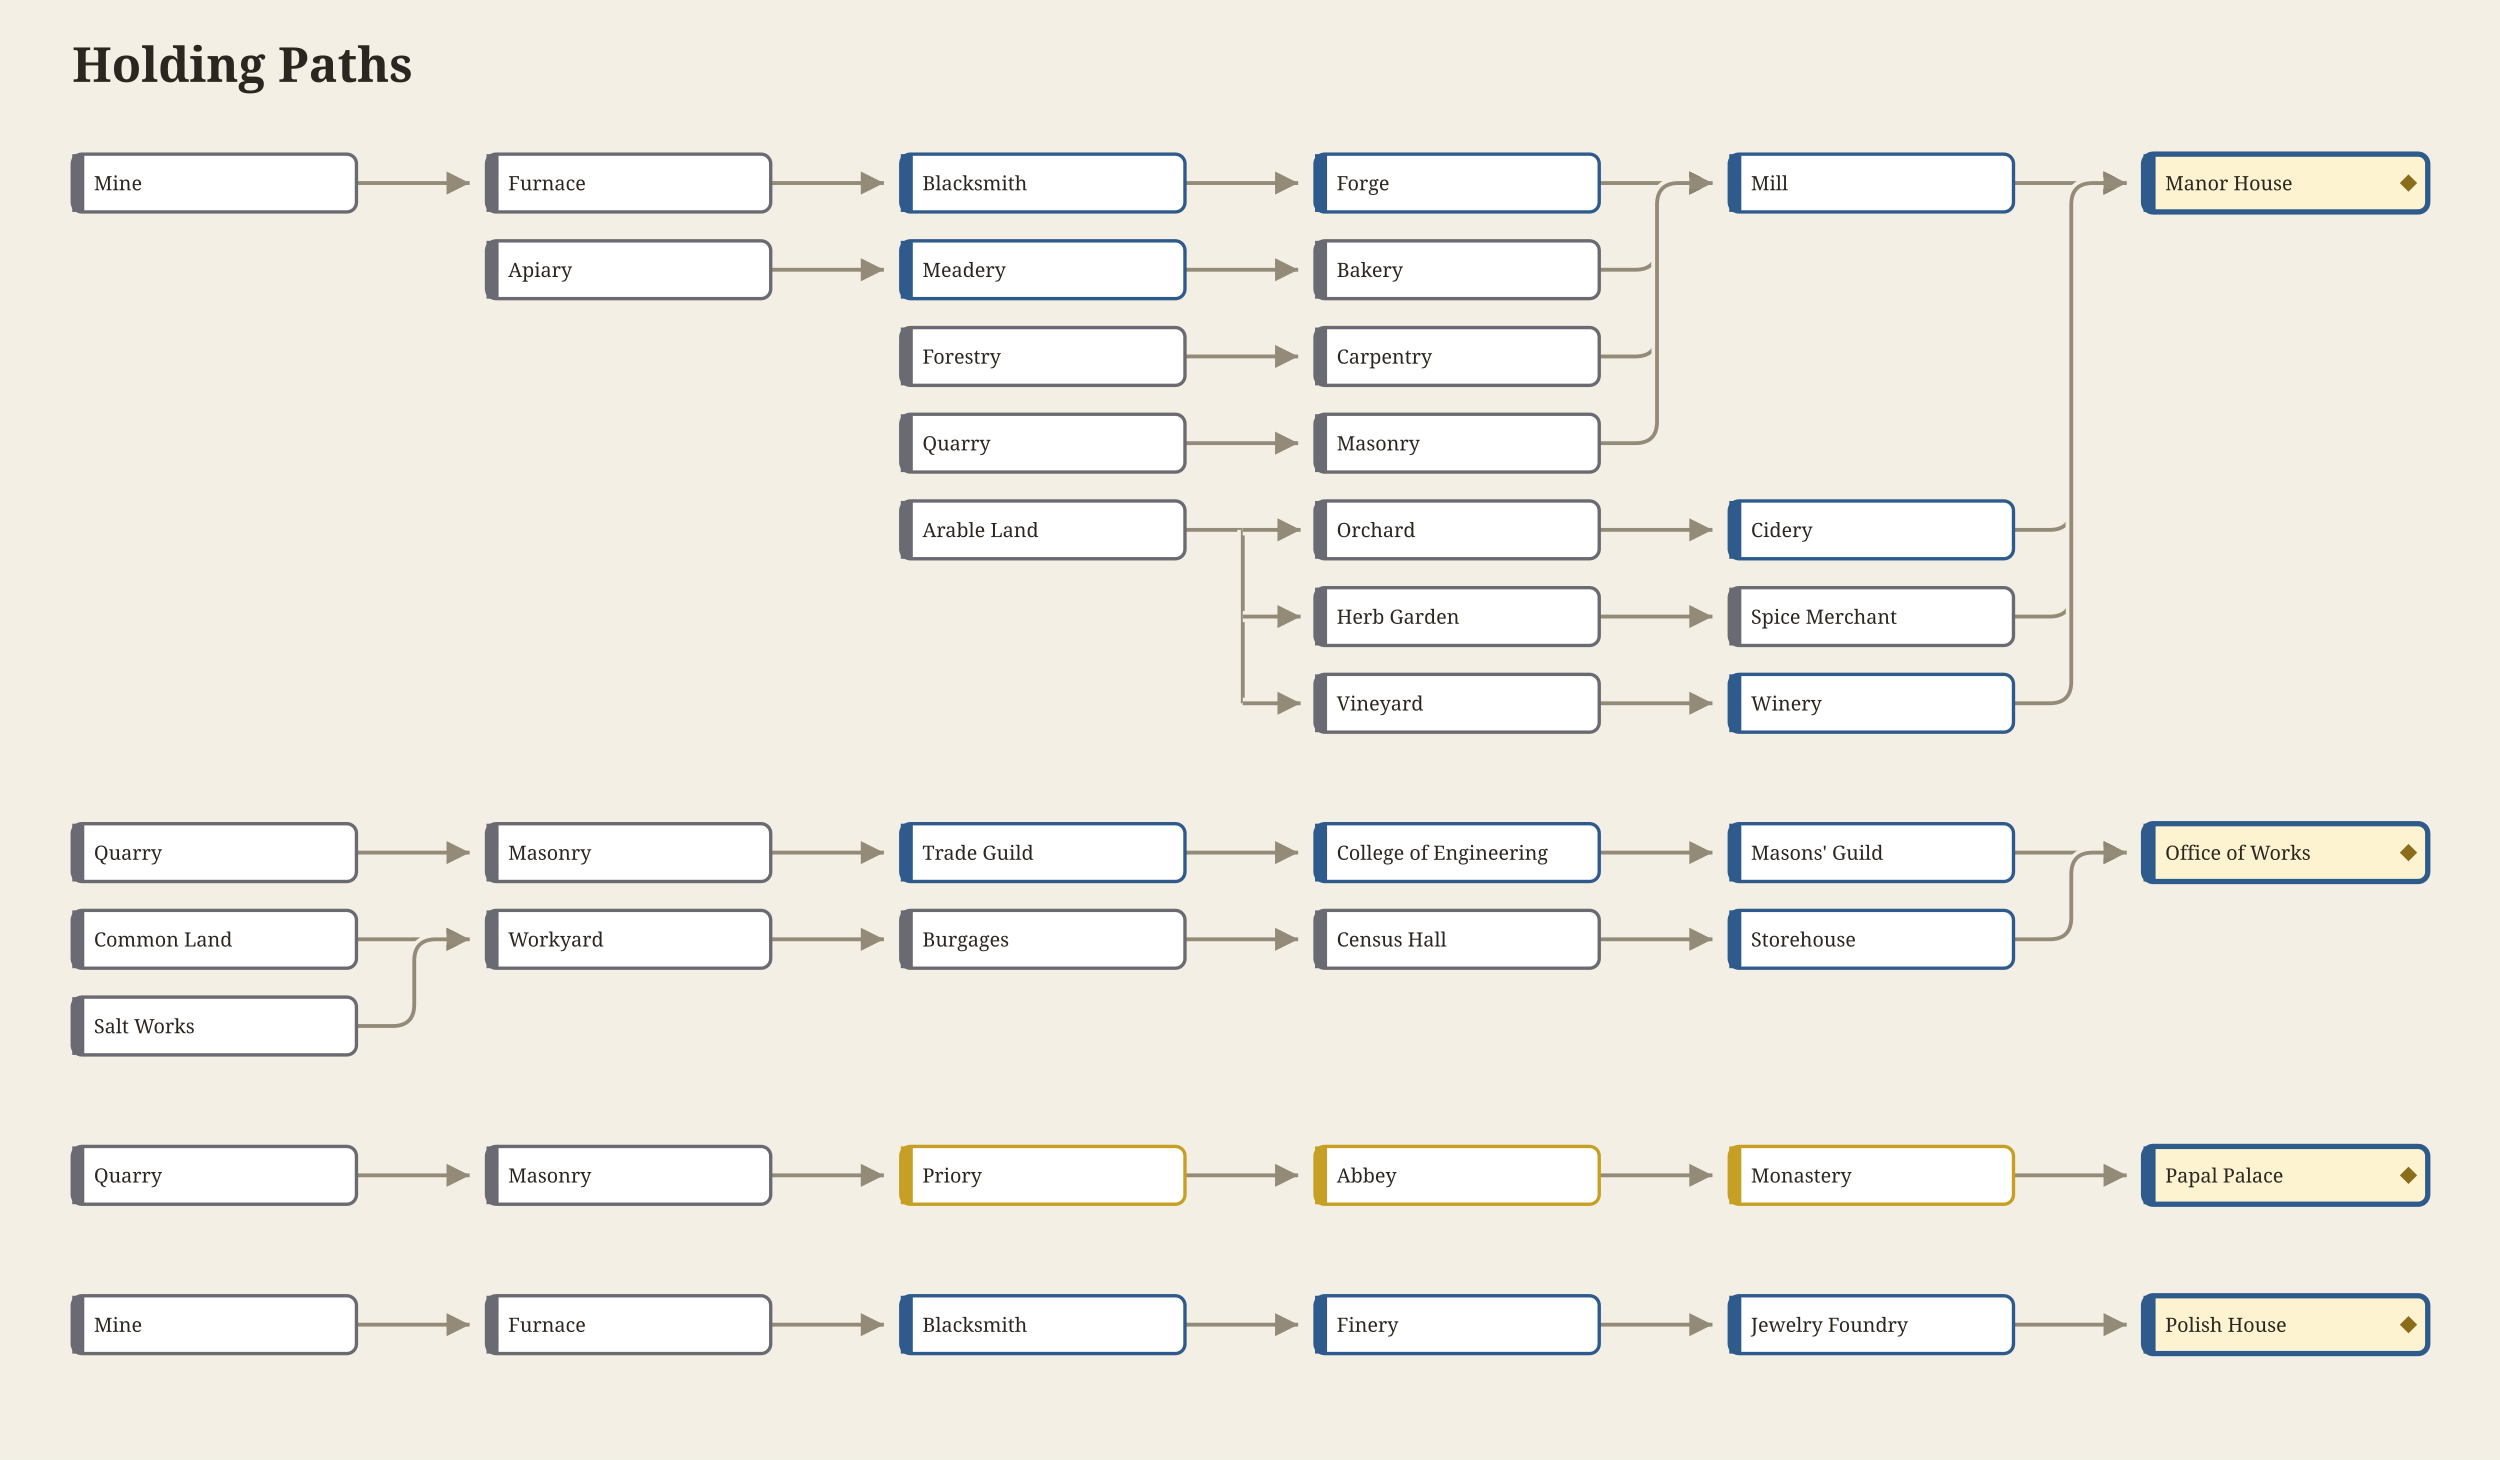
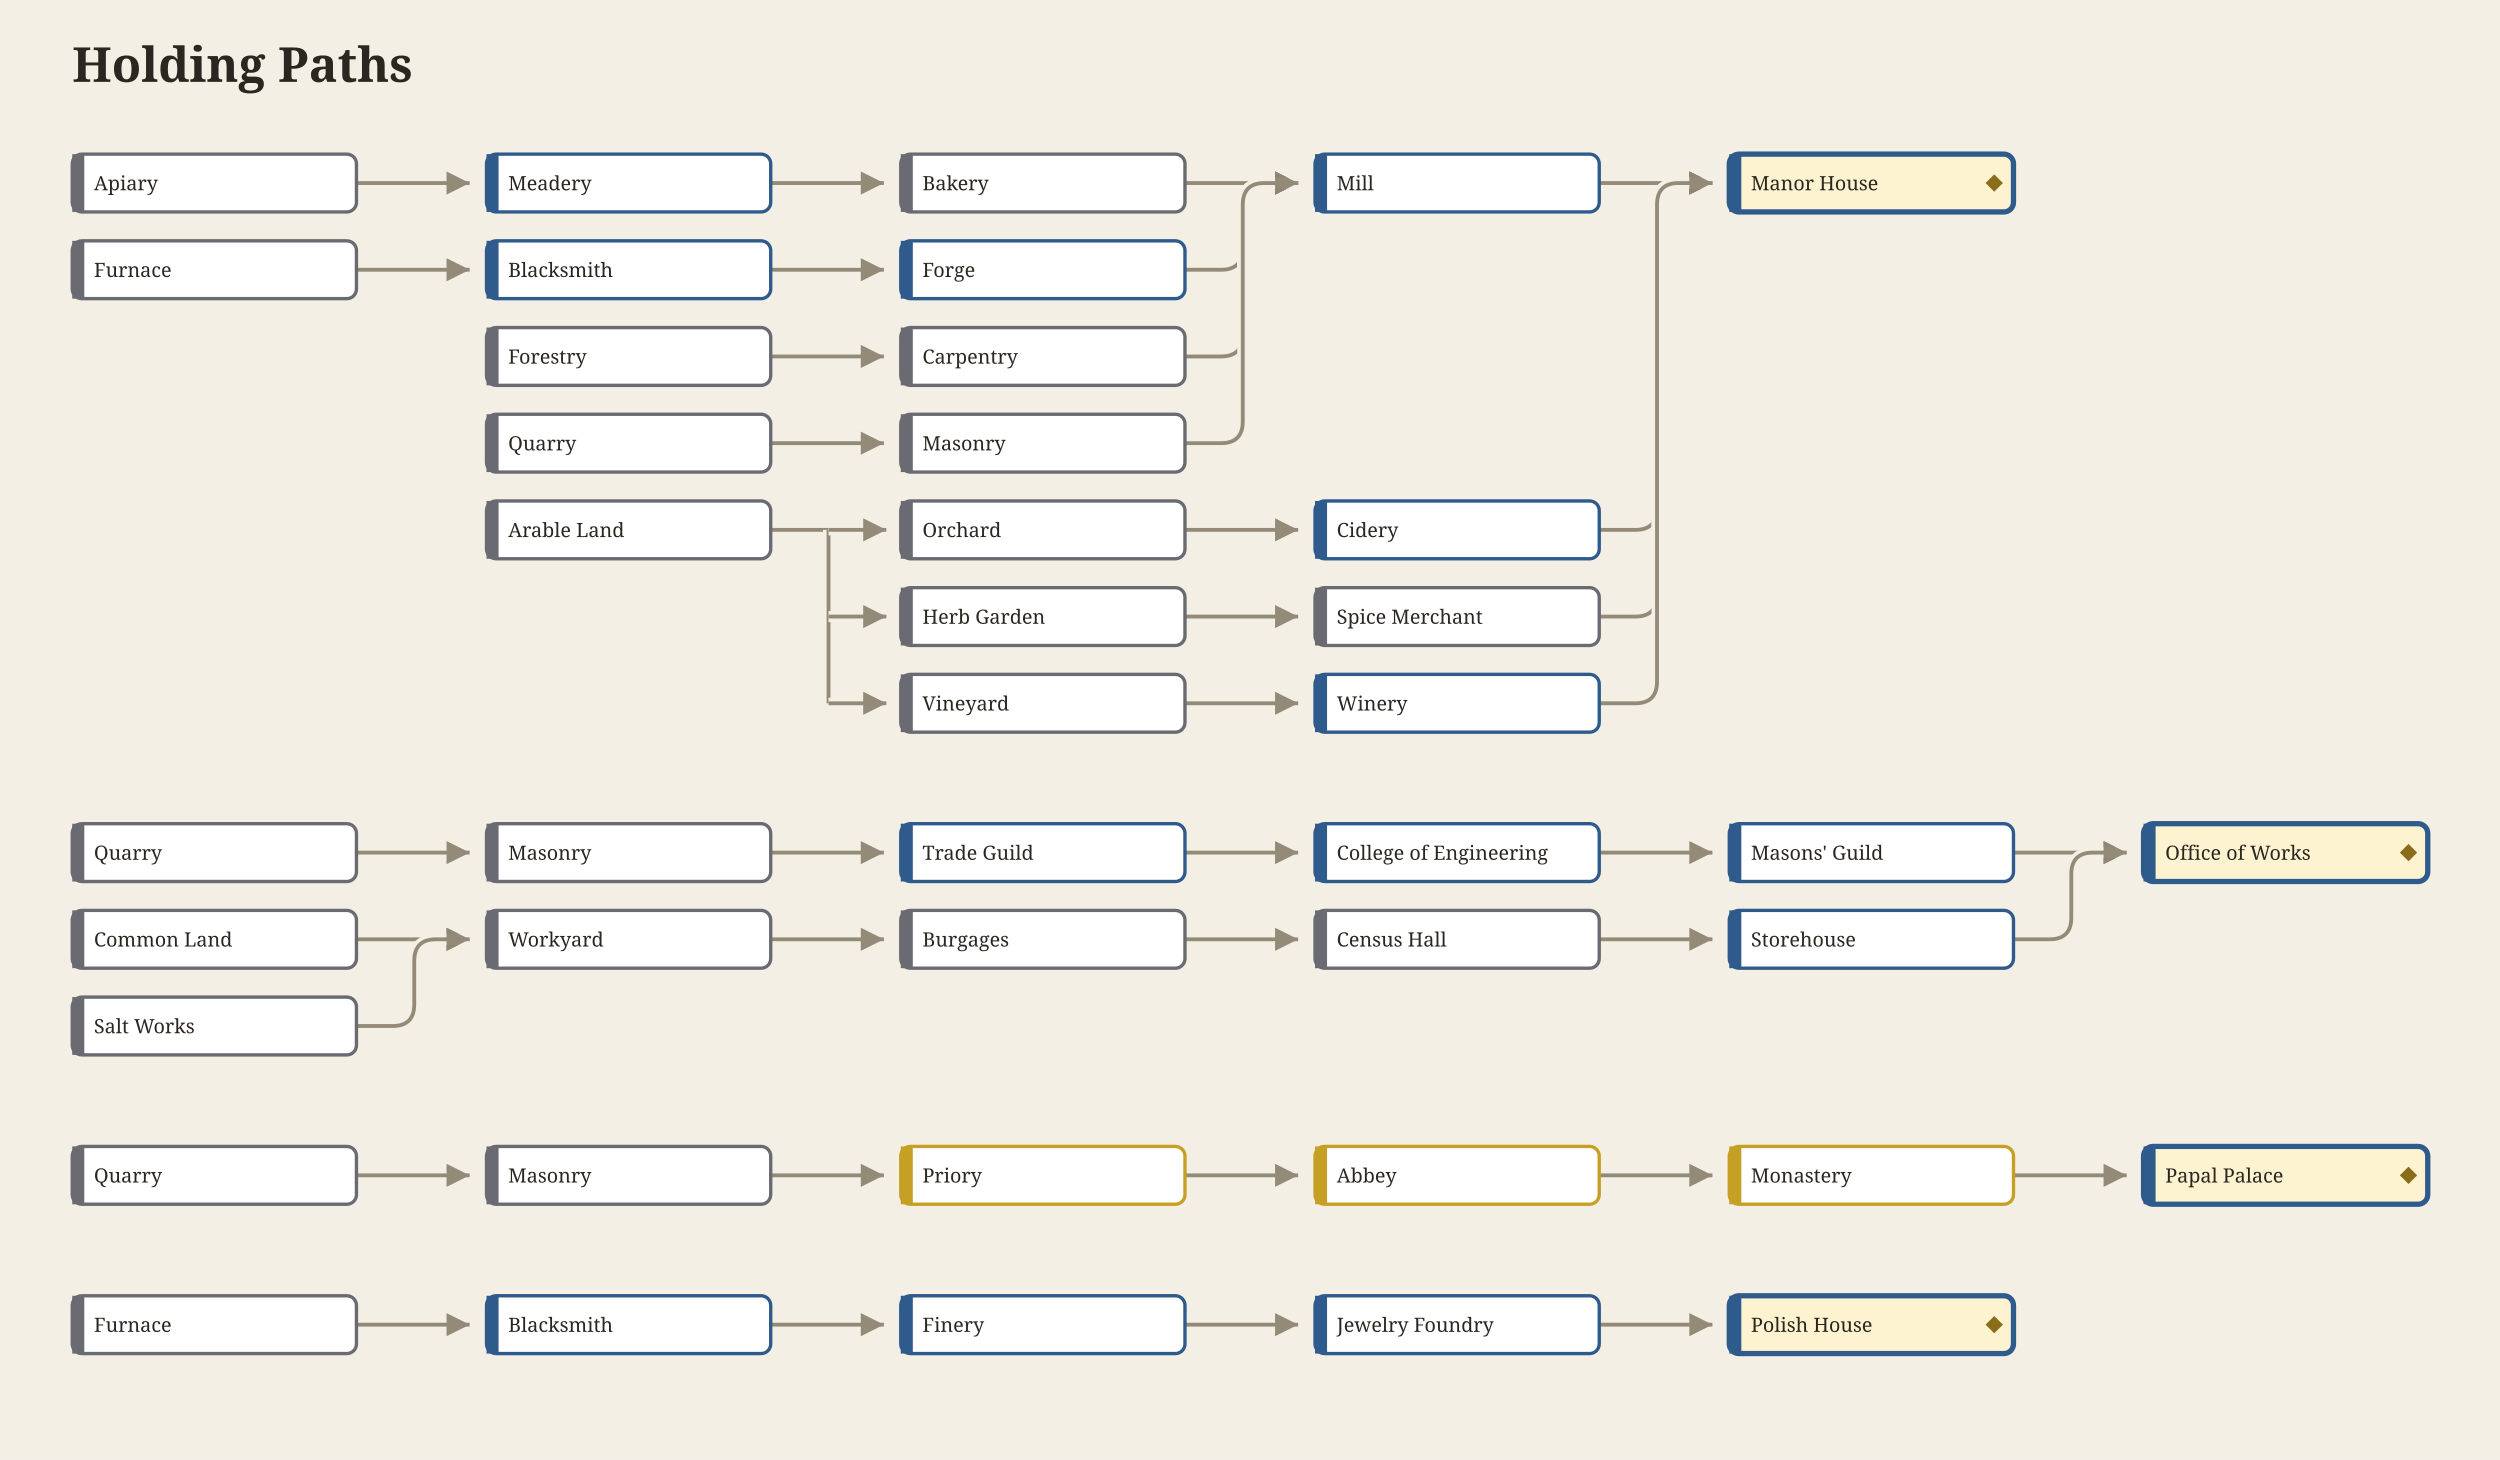
<svg xmlns="http://www.w3.org/2000/svg" width="1038" height="606" viewBox="0 0 1038 606" font-family="Georgia, serif">
  <rect width="1038" height="606" fill="#f4efe4" />
  <defs>
    <marker id="arw-2E5A8C" markerWidth="7" markerHeight="7" refX="6" refY="3" orient="auto">
      <path d="M0,0 L6,3 L0,6 Z" fill="#2E5A8C" />
    </marker>
    <marker id="arw-9E2B25" markerWidth="7" markerHeight="7" refX="6" refY="3" orient="auto">
      <path d="M0,0 L6,3 L0,6 Z" fill="#9E2B25" />
    </marker>
    <marker id="arw-1c9c8c" markerWidth="7" markerHeight="7" refX="6" refY="3" orient="auto">
      <path d="M0,0 L6,3 L0,6 Z" fill="#1c9c8c" />
    </marker>
    <marker id="arw-C6A024" markerWidth="7" markerHeight="7" refX="6" refY="3" orient="auto">
      <path d="M0,0 L6,3 L0,6 Z" fill="#C6A024" />
    </marker>
    <marker id="arw-6A3D8F" markerWidth="7" markerHeight="7" refX="6" refY="3" orient="auto">
      <path d="M0,0 L6,3 L0,6 Z" fill="#6A3D8F" />
    </marker>
    <marker id="arw-CC6A1A" markerWidth="7" markerHeight="7" refX="6" refY="3" orient="auto">
      <path d="M0,0 L6,3 L0,6 Z" fill="#CC6A1A" />
    </marker>
    <marker id="arw-3a7d3a" markerWidth="7" markerHeight="7" refX="6" refY="3" orient="auto">
      <path d="M0,0 L6,3 L0,6 Z" fill="#3a7d3a" />
    </marker>
    <marker id="arw-b5347a" markerWidth="7" markerHeight="7" refX="6" refY="3" orient="auto">
      <path d="M0,0 L6,3 L0,6 Z" fill="#b5347a" />
    </marker>
    <marker id="arw-2b6f9e" markerWidth="7" markerHeight="7" refX="6" refY="3" orient="auto">
      <path d="M0,0 L6,3 L0,6 Z" fill="#2b6f9e" />
    </marker>
    <marker id="arw-8a6d1a" markerWidth="7" markerHeight="7" refX="6" refY="3" orient="auto">
      <path d="M0,0 L6,3 L0,6 Z" fill="#8a6d1a" />
    </marker>
    <marker id="arw-5f5647" markerWidth="7" markerHeight="7" refX="6" refY="3" orient="auto">
      <path d="M0,0 L6,3 L0,6 Z" fill="#5f5647" />
    </marker>
    <marker id="arw-7a2ea0" markerWidth="7" markerHeight="7" refX="6" refY="3" orient="auto">
      <path d="M0,0 L6,3 L0,6 Z" fill="#7a2ea0" />
    </marker>
    <marker id="arw-0f8a7e" markerWidth="7" markerHeight="7" refX="6" refY="3" orient="auto">
      <path d="M0,0 L6,3 L0,6 Z" fill="#0f8a7e" />
    </marker>
    <marker id="arw-a83232" markerWidth="7" markerHeight="7" refX="6" refY="3" orient="auto">
      <path d="M0,0 L6,3 L0,6 Z" fill="#a83232" />
    </marker>
    <marker id="arw-8f8672" markerWidth="7" markerHeight="7" refX="6" refY="3" orient="auto">
      <path d="M0,0 L6,3 L0,6 Z" fill="#8f8672" />
    </marker>
  </defs>
  <text x="30" y="34" font-size="20" font-weight="bold" fill="#2b2620">Holding Paths</text>
  <path d="M148,76 L195,76" fill="none" stroke="#f4efe4" stroke-width="4.6" opacity="1" />
  <path d="M148,76 L195,76" fill="none" stroke="#8f8672" stroke-width="1.6" opacity="0.95" marker-end="url(#arw-8f8672)" />
+   <path d="M148,112 L195,112" fill="none" stroke="#f4efe4" stroke-width="4.6" opacity="1" />
+   <path d="M148,112 L195,112" fill="none" stroke="#8f8672" stroke-width="1.6" opacity="0.95" marker-end="url(#arw-8f8672)" />
  <path d="M320,76 L367,76" fill="none" stroke="#f4efe4" stroke-width="4.6" opacity="1" />
  <path d="M320,76 L367,76" fill="none" stroke="#8f8672" stroke-width="1.6" opacity="0.95" marker-end="url(#arw-8f8672)" />
  <path d="M320,112 L367,112" fill="none" stroke="#f4efe4" stroke-width="4.6" opacity="1" />
  <path d="M320,112 L367,112" fill="none" stroke="#8f8672" stroke-width="1.6" opacity="0.95" marker-end="url(#arw-8f8672)" />
+   <path d="M320,148 L367,148" fill="none" stroke="#f4efe4" stroke-width="4.6" opacity="1" />
+   <path d="M320,148 L367,148" fill="none" stroke="#8f8672" stroke-width="1.6" opacity="0.95" marker-end="url(#arw-8f8672)" />
+   <path d="M320,184 L367,184" fill="none" stroke="#f4efe4" stroke-width="4.6" opacity="1" />
+   <path d="M320,184 L367,184" fill="none" stroke="#8f8672" stroke-width="1.6" opacity="0.95" marker-end="url(#arw-8f8672)" />
+   <path d="M320,220 L344,220" fill="none" stroke="#f4efe4" stroke-width="4.6" opacity="1" />
+   <path d="M320,220 L344,220" fill="none" stroke="#8f8672" stroke-width="1.6" opacity="0.95" />
+   <path d="M344,220 L344,292" fill="none" stroke="#f4efe4" stroke-width="4.6" opacity="1" />
+   <path d="M344,220 L344,292" fill="none" stroke="#8f8672" stroke-width="1.6" opacity="0.95" />
+   <path d="M344,256 L368,256" fill="none" stroke="#f4efe4" stroke-width="4.6" opacity="1" />
+   <path d="M344,256 L368,256" fill="none" stroke="#8f8672" stroke-width="1.6" opacity="0.95" marker-end="url(#arw-8f8672)" />
+   <path d="M344,292 L368,292" fill="none" stroke="#f4efe4" stroke-width="4.6" opacity="1" />
+   <path d="M344,292 L368,292" fill="none" stroke="#8f8672" stroke-width="1.6" opacity="0.95" marker-end="url(#arw-8f8672)" />
+   <path d="M344,220 L368,220" fill="none" stroke="#f4efe4" stroke-width="4.6" opacity="1" />
+   <path d="M344,220 L368,220" fill="none" stroke="#8f8672" stroke-width="1.6" opacity="0.95" marker-end="url(#arw-8f8672)" />
  <path d="M492,76 L539,76" fill="none" stroke="#f4efe4" stroke-width="4.6" opacity="1" />
  <path d="M492,76 L539,76" fill="none" stroke="#8f8672" stroke-width="1.6" opacity="0.95" marker-end="url(#arw-8f8672)" />
-   <path d="M492,112 L539,112" fill="none" stroke="#f4efe4" stroke-width="4.6" opacity="1" />
-   <path d="M492,112 L539,112" fill="none" stroke="#8f8672" stroke-width="1.6" opacity="0.95" marker-end="url(#arw-8f8672)" />
-   <path d="M492,148 L539,148" fill="none" stroke="#f4efe4" stroke-width="4.6" opacity="1" />
-   <path d="M492,148 L539,148" fill="none" stroke="#8f8672" stroke-width="1.6" opacity="0.95" marker-end="url(#arw-8f8672)" />
-   <path d="M492,184 L539,184" fill="none" stroke="#f4efe4" stroke-width="4.6" opacity="1" />
-   <path d="M492,184 L539,184" fill="none" stroke="#8f8672" stroke-width="1.6" opacity="0.95" marker-end="url(#arw-8f8672)" />
-   <path d="M492,220 L516,220" fill="none" stroke="#f4efe4" stroke-width="4.6" opacity="1" />
-   <path d="M492,220 L516,220" fill="none" stroke="#8f8672" stroke-width="1.6" opacity="0.95" />
-   <path d="M516,220 L516,292" fill="none" stroke="#f4efe4" stroke-width="4.6" opacity="1" />
-   <path d="M516,220 L516,292" fill="none" stroke="#8f8672" stroke-width="1.6" opacity="0.95" />
-   <path d="M516,256 L540,256" fill="none" stroke="#f4efe4" stroke-width="4.6" opacity="1" />
-   <path d="M516,256 L540,256" fill="none" stroke="#8f8672" stroke-width="1.6" opacity="0.95" marker-end="url(#arw-8f8672)" />
-   <path d="M516,292 L540,292" fill="none" stroke="#f4efe4" stroke-width="4.6" opacity="1" />
-   <path d="M516,292 L540,292" fill="none" stroke="#8f8672" stroke-width="1.6" opacity="0.95" marker-end="url(#arw-8f8672)" />
-   <path d="M516,220 L540,220" fill="none" stroke="#f4efe4" stroke-width="4.6" opacity="1" />
-   <path d="M516,220 L540,220" fill="none" stroke="#8f8672" stroke-width="1.6" opacity="0.95" marker-end="url(#arw-8f8672)" />
+   <path d="M492,112 L507,112 Q516,112 516,103 L516,85 Q516,76 525,76 L539,76" fill="none" stroke="#f4efe4" stroke-width="4.6" opacity="1" />
+   <path d="M492,112 L507,112 Q516,112 516,103 L516,85 Q516,76 525,76 L539,76" fill="none" stroke="#8f8672" stroke-width="1.6" opacity="0.95" marker-end="url(#arw-8f8672)" />
+   <path d="M492,148 L507,148 Q516,148 516,139 L516,85 Q516,76 525,76 L539,76" fill="none" stroke="#f4efe4" stroke-width="4.6" opacity="1" />
+   <path d="M492,148 L507,148 Q516,148 516,139 L516,85 Q516,76 525,76 L539,76" fill="none" stroke="#8f8672" stroke-width="1.6" opacity="0.95" marker-end="url(#arw-8f8672)" />
+   <path d="M492,184 L507,184 Q516,184 516,175 L516,85 Q516,76 525,76 L539,76" fill="none" stroke="#f4efe4" stroke-width="4.6" opacity="1" />
+   <path d="M492,184 L507,184 Q516,184 516,175 L516,85 Q516,76 525,76 L539,76" fill="none" stroke="#8f8672" stroke-width="1.6" opacity="0.95" marker-end="url(#arw-8f8672)" />
+   <path d="M492,220 L539,220" fill="none" stroke="#f4efe4" stroke-width="4.6" opacity="1" />
+   <path d="M492,220 L539,220" fill="none" stroke="#8f8672" stroke-width="1.6" opacity="0.95" marker-end="url(#arw-8f8672)" />
+   <path d="M492,256 L539,256" fill="none" stroke="#f4efe4" stroke-width="4.6" opacity="1" />
+   <path d="M492,256 L539,256" fill="none" stroke="#8f8672" stroke-width="1.6" opacity="0.95" marker-end="url(#arw-8f8672)" />
+   <path d="M492,292 L539,292" fill="none" stroke="#f4efe4" stroke-width="4.6" opacity="1" />
+   <path d="M492,292 L539,292" fill="none" stroke="#8f8672" stroke-width="1.6" opacity="0.95" marker-end="url(#arw-8f8672)" />
  <path d="M664,76 L711,76" fill="none" stroke="#f4efe4" stroke-width="4.6" opacity="1" />
  <path d="M664,76 L711,76" fill="none" stroke="#8f8672" stroke-width="1.6" opacity="0.95" marker-end="url(#arw-8f8672)" />
-   <path d="M664,112 L679,112 Q688,112 688,103 L688,85 Q688,76 697,76 L711,76" fill="none" stroke="#f4efe4" stroke-width="4.6" opacity="1" />
-   <path d="M664,112 L679,112 Q688,112 688,103 L688,85 Q688,76 697,76 L711,76" fill="none" stroke="#8f8672" stroke-width="1.6" opacity="0.95" marker-end="url(#arw-8f8672)" />
-   <path d="M664,148 L679,148 Q688,148 688,139 L688,85 Q688,76 697,76 L711,76" fill="none" stroke="#f4efe4" stroke-width="4.6" opacity="1" />
-   <path d="M664,148 L679,148 Q688,148 688,139 L688,85 Q688,76 697,76 L711,76" fill="none" stroke="#8f8672" stroke-width="1.6" opacity="0.95" marker-end="url(#arw-8f8672)" />
-   <path d="M664,184 L679,184 Q688,184 688,175 L688,85 Q688,76 697,76 L711,76" fill="none" stroke="#f4efe4" stroke-width="4.6" opacity="1" />
-   <path d="M664,184 L679,184 Q688,184 688,175 L688,85 Q688,76 697,76 L711,76" fill="none" stroke="#8f8672" stroke-width="1.6" opacity="0.95" marker-end="url(#arw-8f8672)" />
-   <path d="M664,220 L711,220" fill="none" stroke="#f4efe4" stroke-width="4.6" opacity="1" />
-   <path d="M664,220 L711,220" fill="none" stroke="#8f8672" stroke-width="1.6" opacity="0.95" marker-end="url(#arw-8f8672)" />
-   <path d="M664,256 L711,256" fill="none" stroke="#f4efe4" stroke-width="4.6" opacity="1" />
-   <path d="M664,256 L711,256" fill="none" stroke="#8f8672" stroke-width="1.6" opacity="0.95" marker-end="url(#arw-8f8672)" />
-   <path d="M664,292 L711,292" fill="none" stroke="#f4efe4" stroke-width="4.6" opacity="1" />
-   <path d="M664,292 L711,292" fill="none" stroke="#8f8672" stroke-width="1.6" opacity="0.95" marker-end="url(#arw-8f8672)" />
-   <path d="M836,76 L883,76" fill="none" stroke="#f4efe4" stroke-width="4.6" opacity="1" />
-   <path d="M836,76 L883,76" fill="none" stroke="#8f8672" stroke-width="1.6" opacity="0.95" marker-end="url(#arw-8f8672)" />
-   <path d="M836,220 L851,220 Q860,220 860,211 L860,85 Q860,76 869,76 L883,76" fill="none" stroke="#f4efe4" stroke-width="4.6" opacity="1" />
-   <path d="M836,220 L851,220 Q860,220 860,211 L860,85 Q860,76 869,76 L883,76" fill="none" stroke="#8f8672" stroke-width="1.6" opacity="0.95" marker-end="url(#arw-8f8672)" />
-   <path d="M836,256 L851,256 Q860,256 860,247 L860,85 Q860,76 869,76 L883,76" fill="none" stroke="#f4efe4" stroke-width="4.6" opacity="1" />
-   <path d="M836,256 L851,256 Q860,256 860,247 L860,85 Q860,76 869,76 L883,76" fill="none" stroke="#8f8672" stroke-width="1.6" opacity="0.95" marker-end="url(#arw-8f8672)" />
-   <path d="M836,292 L851,292 Q860,292 860,283 L860,85 Q860,76 869,76 L883,76" fill="none" stroke="#f4efe4" stroke-width="4.6" opacity="1" />
-   <path d="M836,292 L851,292 Q860,292 860,283 L860,85 Q860,76 869,76 L883,76" fill="none" stroke="#8f8672" stroke-width="1.6" opacity="0.95" marker-end="url(#arw-8f8672)" />
+   <path d="M664,220 L679,220 Q688,220 688,211 L688,85 Q688,76 697,76 L711,76" fill="none" stroke="#f4efe4" stroke-width="4.6" opacity="1" />
+   <path d="M664,220 L679,220 Q688,220 688,211 L688,85 Q688,76 697,76 L711,76" fill="none" stroke="#8f8672" stroke-width="1.6" opacity="0.95" marker-end="url(#arw-8f8672)" />
+   <path d="M664,256 L679,256 Q688,256 688,247 L688,85 Q688,76 697,76 L711,76" fill="none" stroke="#f4efe4" stroke-width="4.6" opacity="1" />
+   <path d="M664,256 L679,256 Q688,256 688,247 L688,85 Q688,76 697,76 L711,76" fill="none" stroke="#8f8672" stroke-width="1.6" opacity="0.95" marker-end="url(#arw-8f8672)" />
+   <path d="M664,292 L679,292 Q688,292 688,283 L688,85 Q688,76 697,76 L711,76" fill="none" stroke="#f4efe4" stroke-width="4.6" opacity="1" />
+   <path d="M664,292 L679,292 Q688,292 688,283 L688,85 Q688,76 697,76 L711,76" fill="none" stroke="#8f8672" stroke-width="1.6" opacity="0.95" marker-end="url(#arw-8f8672)" />
  <rect x="30" y="64" width="118" height="24" rx="4" fill="#ffffff" stroke="#6a6a72" stroke-width="1.4" />
  <rect x="30" y="64" width="5" height="24" fill="#6a6a72" />
-   <text x="39" y="79" font-size="8.2" fill="#2b2620">Mine</text>
-   <rect x="202" y="64" width="118" height="24" rx="4" fill="#ffffff" stroke="#6a6a72" stroke-width="1.4" />
-   <rect x="202" y="64" width="5" height="24" fill="#6a6a72" />
-   <text x="211" y="79" font-size="8.2" fill="#2b2620">Furnace</text>
-   <rect x="202" y="100" width="118" height="24" rx="4" fill="#ffffff" stroke="#6a6a72" stroke-width="1.4" />
-   <rect x="202" y="100" width="5" height="24" fill="#6a6a72" />
-   <text x="211" y="115" font-size="8.2" fill="#2b2620">Apiary</text>
-   <rect x="374" y="64" width="118" height="24" rx="4" fill="#ffffff" stroke="#2E5A8C" stroke-width="1.4" />
-   <rect x="374" y="64" width="5" height="24" fill="#2E5A8C" />
-   <text x="383" y="79" font-size="8.2" fill="#2b2620">Blacksmith</text>
+   <text x="39" y="79" font-size="8.2" fill="#2b2620">Apiary</text>
+   <rect x="30" y="100" width="118" height="24" rx="4" fill="#ffffff" stroke="#6a6a72" stroke-width="1.4" />
+   <rect x="30" y="100" width="5" height="24" fill="#6a6a72" />
+   <text x="39" y="115" font-size="8.2" fill="#2b2620">Furnace</text>
+   <rect x="202" y="64" width="118" height="24" rx="4" fill="#ffffff" stroke="#2E5A8C" stroke-width="1.4" />
+   <rect x="202" y="64" width="5" height="24" fill="#2E5A8C" />
+   <text x="211" y="79" font-size="8.2" fill="#2b2620">Meadery</text>
+   <rect x="202" y="100" width="118" height="24" rx="4" fill="#ffffff" stroke="#2E5A8C" stroke-width="1.4" />
+   <rect x="202" y="100" width="5" height="24" fill="#2E5A8C" />
+   <text x="211" y="115" font-size="8.2" fill="#2b2620">Blacksmith</text>
+   <rect x="202" y="136" width="118" height="24" rx="4" fill="#ffffff" stroke="#6a6a72" stroke-width="1.4" />
+   <rect x="202" y="136" width="5" height="24" fill="#6a6a72" />
+   <text x="211" y="151" font-size="8.2" fill="#2b2620">Forestry</text>
+   <rect x="202" y="172" width="118" height="24" rx="4" fill="#ffffff" stroke="#6a6a72" stroke-width="1.4" />
+   <rect x="202" y="172" width="5" height="24" fill="#6a6a72" />
+   <text x="211" y="187" font-size="8.2" fill="#2b2620">Quarry</text>
+   <rect x="202" y="208" width="118" height="24" rx="4" fill="#ffffff" stroke="#6a6a72" stroke-width="1.4" />
+   <rect x="202" y="208" width="5" height="24" fill="#6a6a72" />
+   <text x="211" y="223" font-size="8.2" fill="#2b2620">Arable Land</text>
+   <rect x="374" y="64" width="118" height="24" rx="4" fill="#ffffff" stroke="#6a6a72" stroke-width="1.4" />
+   <rect x="374" y="64" width="5" height="24" fill="#6a6a72" />
+   <text x="383" y="79" font-size="8.2" fill="#2b2620">Bakery</text>
  <rect x="374" y="100" width="118" height="24" rx="4" fill="#ffffff" stroke="#2E5A8C" stroke-width="1.4" />
  <rect x="374" y="100" width="5" height="24" fill="#2E5A8C" />
-   <text x="383" y="115" font-size="8.2" fill="#2b2620">Meadery</text>
+   <text x="383" y="115" font-size="8.2" fill="#2b2620">Forge</text>
  <rect x="374" y="136" width="118" height="24" rx="4" fill="#ffffff" stroke="#6a6a72" stroke-width="1.4" />
  <rect x="374" y="136" width="5" height="24" fill="#6a6a72" />
-   <text x="383" y="151" font-size="8.2" fill="#2b2620">Forestry</text>
+   <text x="383" y="151" font-size="8.2" fill="#2b2620">Carpentry</text>
  <rect x="374" y="172" width="118" height="24" rx="4" fill="#ffffff" stroke="#6a6a72" stroke-width="1.4" />
  <rect x="374" y="172" width="5" height="24" fill="#6a6a72" />
-   <text x="383" y="187" font-size="8.2" fill="#2b2620">Quarry</text>
+   <text x="383" y="187" font-size="8.2" fill="#2b2620">Masonry</text>
  <rect x="374" y="208" width="118" height="24" rx="4" fill="#ffffff" stroke="#6a6a72" stroke-width="1.4" />
  <rect x="374" y="208" width="5" height="24" fill="#6a6a72" />
-   <text x="383" y="223" font-size="8.2" fill="#2b2620">Arable Land</text>
+   <text x="383" y="223" font-size="8.2" fill="#2b2620">Orchard</text>
+   <rect x="374" y="244" width="118" height="24" rx="4" fill="#ffffff" stroke="#6a6a72" stroke-width="1.4" />
+   <rect x="374" y="244" width="5" height="24" fill="#6a6a72" />
+   <text x="383" y="259" font-size="8.2" fill="#2b2620">Herb Garden</text>
+   <rect x="374" y="280" width="118" height="24" rx="4" fill="#ffffff" stroke="#6a6a72" stroke-width="1.4" />
+   <rect x="374" y="280" width="5" height="24" fill="#6a6a72" />
+   <text x="383" y="295" font-size="8.2" fill="#2b2620">Vineyard</text>
  <rect x="546" y="64" width="118" height="24" rx="4" fill="#ffffff" stroke="#2E5A8C" stroke-width="1.4" />
  <rect x="546" y="64" width="5" height="24" fill="#2E5A8C" />
-   <text x="555" y="79" font-size="8.2" fill="#2b2620">Forge</text>
-   <rect x="546" y="100" width="118" height="24" rx="4" fill="#ffffff" stroke="#6a6a72" stroke-width="1.4" />
-   <rect x="546" y="100" width="5" height="24" fill="#6a6a72" />
-   <text x="555" y="115" font-size="8.2" fill="#2b2620">Bakery</text>
-   <rect x="546" y="136" width="118" height="24" rx="4" fill="#ffffff" stroke="#6a6a72" stroke-width="1.4" />
-   <rect x="546" y="136" width="5" height="24" fill="#6a6a72" />
-   <text x="555" y="151" font-size="8.2" fill="#2b2620">Carpentry</text>
-   <rect x="546" y="172" width="118" height="24" rx="4" fill="#ffffff" stroke="#6a6a72" stroke-width="1.4" />
-   <rect x="546" y="172" width="5" height="24" fill="#6a6a72" />
-   <text x="555" y="187" font-size="8.2" fill="#2b2620">Masonry</text>
-   <rect x="546" y="208" width="118" height="24" rx="4" fill="#ffffff" stroke="#6a6a72" stroke-width="1.4" />
-   <rect x="546" y="208" width="5" height="24" fill="#6a6a72" />
-   <text x="555" y="223" font-size="8.2" fill="#2b2620">Orchard</text>
+   <text x="555" y="79" font-size="8.2" fill="#2b2620">Mill</text>
+   <rect x="546" y="208" width="118" height="24" rx="4" fill="#ffffff" stroke="#2E5A8C" stroke-width="1.4" />
+   <rect x="546" y="208" width="5" height="24" fill="#2E5A8C" />
+   <text x="555" y="223" font-size="8.2" fill="#2b2620">Cidery</text>
  <rect x="546" y="244" width="118" height="24" rx="4" fill="#ffffff" stroke="#6a6a72" stroke-width="1.4" />
  <rect x="546" y="244" width="5" height="24" fill="#6a6a72" />
-   <text x="555" y="259" font-size="8.2" fill="#2b2620">Herb Garden</text>
-   <rect x="546" y="280" width="118" height="24" rx="4" fill="#ffffff" stroke="#6a6a72" stroke-width="1.4" />
-   <rect x="546" y="280" width="5" height="24" fill="#6a6a72" />
-   <text x="555" y="295" font-size="8.2" fill="#2b2620">Vineyard</text>
-   <rect x="718" y="64" width="118" height="24" rx="4" fill="#ffffff" stroke="#2E5A8C" stroke-width="1.4" />
+   <text x="555" y="259" font-size="8.2" fill="#2b2620">Spice Merchant</text>
+   <rect x="546" y="280" width="118" height="24" rx="4" fill="#ffffff" stroke="#2E5A8C" stroke-width="1.4" />
+   <rect x="546" y="280" width="5" height="24" fill="#2E5A8C" />
+   <text x="555" y="295" font-size="8.2" fill="#2b2620">Winery</text>
+   <rect x="718" y="64" width="118" height="24" rx="4" fill="#fdf3d0" stroke="#2E5A8C" stroke-width="2.2" />
  <rect x="718" y="64" width="5" height="24" fill="#2E5A8C" />
-   <text x="727" y="79" font-size="8.2" fill="#2b2620">Mill</text>
-   <rect x="718" y="208" width="118" height="24" rx="4" fill="#ffffff" stroke="#2E5A8C" stroke-width="1.4" />
-   <rect x="718" y="208" width="5" height="24" fill="#2E5A8C" />
-   <text x="727" y="223" font-size="8.2" fill="#2b2620">Cidery</text>
-   <rect x="718" y="244" width="118" height="24" rx="4" fill="#ffffff" stroke="#6a6a72" stroke-width="1.4" />
-   <rect x="718" y="244" width="5" height="24" fill="#6a6a72" />
-   <text x="727" y="259" font-size="8.2" fill="#2b2620">Spice Merchant</text>
-   <rect x="718" y="280" width="118" height="24" rx="4" fill="#ffffff" stroke="#2E5A8C" stroke-width="1.4" />
-   <rect x="718" y="280" width="5" height="24" fill="#2E5A8C" />
-   <text x="727" y="295" font-size="8.2" fill="#2b2620">Winery</text>
-   <rect x="890" y="64" width="118" height="24" rx="4" fill="#fdf3d0" stroke="#2E5A8C" stroke-width="2.2" />
-   <rect x="890" y="64" width="5" height="24" fill="#2E5A8C" />
-   <text x="899" y="79" font-size="8.2" fill="#2b2620">Manor House</text>
-   <polygon points="1000.0,72.4 1003.6,76.0 1000.0,79.6 996.4,76.0" fill="#8a6d1a" />
+   <text x="727" y="79" font-size="8.2" fill="#2b2620">Manor House</text>
+   <polygon points="828.0,72.4 831.6,76.0 828.0,79.6 824.4,76.0" fill="#8a6d1a" />
  <path d="M148,354 L195,354" fill="none" stroke="#f4efe4" stroke-width="4.6" opacity="1" />
  <path d="M148,354 L195,354" fill="none" stroke="#8f8672" stroke-width="1.6" opacity="0.95" marker-end="url(#arw-8f8672)" />
  <path d="M148,390 L195,390" fill="none" stroke="#f4efe4" stroke-width="4.6" opacity="1" />
  <path d="M148,390 L195,390" fill="none" stroke="#8f8672" stroke-width="1.6" opacity="0.95" marker-end="url(#arw-8f8672)" />
  <path d="M148,426 L163,426 Q172,426 172,417 L172,399 Q172,390 181,390 L195,390" fill="none" stroke="#f4efe4" stroke-width="4.6" opacity="1" />
  <path d="M148,426 L163,426 Q172,426 172,417 L172,399 Q172,390 181,390 L195,390" fill="none" stroke="#8f8672" stroke-width="1.6" opacity="0.95" marker-end="url(#arw-8f8672)" />
  <path d="M320,354 L367,354" fill="none" stroke="#f4efe4" stroke-width="4.6" opacity="1" />
  <path d="M320,354 L367,354" fill="none" stroke="#8f8672" stroke-width="1.6" opacity="0.95" marker-end="url(#arw-8f8672)" />
  <path d="M320,390 L367,390" fill="none" stroke="#f4efe4" stroke-width="4.6" opacity="1" />
  <path d="M320,390 L367,390" fill="none" stroke="#8f8672" stroke-width="1.6" opacity="0.95" marker-end="url(#arw-8f8672)" />
  <path d="M492,354 L539,354" fill="none" stroke="#f4efe4" stroke-width="4.6" opacity="1" />
  <path d="M492,354 L539,354" fill="none" stroke="#8f8672" stroke-width="1.6" opacity="0.95" marker-end="url(#arw-8f8672)" />
  <path d="M492,390 L539,390" fill="none" stroke="#f4efe4" stroke-width="4.6" opacity="1" />
  <path d="M492,390 L539,390" fill="none" stroke="#8f8672" stroke-width="1.6" opacity="0.95" marker-end="url(#arw-8f8672)" />
  <path d="M664,354 L711,354" fill="none" stroke="#f4efe4" stroke-width="4.6" opacity="1" />
  <path d="M664,354 L711,354" fill="none" stroke="#8f8672" stroke-width="1.6" opacity="0.95" marker-end="url(#arw-8f8672)" />
  <path d="M664,390 L711,390" fill="none" stroke="#f4efe4" stroke-width="4.6" opacity="1" />
  <path d="M664,390 L711,390" fill="none" stroke="#8f8672" stroke-width="1.6" opacity="0.95" marker-end="url(#arw-8f8672)" />
  <path d="M836,354 L883,354" fill="none" stroke="#f4efe4" stroke-width="4.6" opacity="1" />
  <path d="M836,354 L883,354" fill="none" stroke="#8f8672" stroke-width="1.6" opacity="0.95" marker-end="url(#arw-8f8672)" />
  <path d="M836,390 L851,390 Q860,390 860,381 L860,363 Q860,354 869,354 L883,354" fill="none" stroke="#f4efe4" stroke-width="4.6" opacity="1" />
  <path d="M836,390 L851,390 Q860,390 860,381 L860,363 Q860,354 869,354 L883,354" fill="none" stroke="#8f8672" stroke-width="1.6" opacity="0.95" marker-end="url(#arw-8f8672)" />
  <rect x="30" y="342" width="118" height="24" rx="4" fill="#ffffff" stroke="#6a6a72" stroke-width="1.4" />
  <rect x="30" y="342" width="5" height="24" fill="#6a6a72" />
  <text x="39" y="357" font-size="8.2" fill="#2b2620">Quarry</text>
  <rect x="30" y="378" width="118" height="24" rx="4" fill="#ffffff" stroke="#6a6a72" stroke-width="1.4" />
  <rect x="30" y="378" width="5" height="24" fill="#6a6a72" />
  <text x="39" y="393" font-size="8.2" fill="#2b2620">Common Land</text>
  <rect x="30" y="414" width="118" height="24" rx="4" fill="#ffffff" stroke="#6a6a72" stroke-width="1.4" />
  <rect x="30" y="414" width="5" height="24" fill="#6a6a72" />
  <text x="39" y="429" font-size="8.2" fill="#2b2620">Salt Works</text>
  <rect x="202" y="342" width="118" height="24" rx="4" fill="#ffffff" stroke="#6a6a72" stroke-width="1.4" />
  <rect x="202" y="342" width="5" height="24" fill="#6a6a72" />
  <text x="211" y="357" font-size="8.2" fill="#2b2620">Masonry</text>
  <rect x="202" y="378" width="118" height="24" rx="4" fill="#ffffff" stroke="#6a6a72" stroke-width="1.4" />
  <rect x="202" y="378" width="5" height="24" fill="#6a6a72" />
  <text x="211" y="393" font-size="8.2" fill="#2b2620">Workyard</text>
  <rect x="374" y="342" width="118" height="24" rx="4" fill="#ffffff" stroke="#2E5A8C" stroke-width="1.4" />
  <rect x="374" y="342" width="5" height="24" fill="#2E5A8C" />
  <text x="383" y="357" font-size="8.2" fill="#2b2620">Trade Guild</text>
  <rect x="374" y="378" width="118" height="24" rx="4" fill="#ffffff" stroke="#6a6a72" stroke-width="1.4" />
  <rect x="374" y="378" width="5" height="24" fill="#6a6a72" />
  <text x="383" y="393" font-size="8.2" fill="#2b2620">Burgages</text>
  <rect x="546" y="342" width="118" height="24" rx="4" fill="#ffffff" stroke="#2E5A8C" stroke-width="1.4" />
  <rect x="546" y="342" width="5" height="24" fill="#2E5A8C" />
  <text x="555" y="357" font-size="8.2" fill="#2b2620">College of Engineering</text>
  <rect x="546" y="378" width="118" height="24" rx="4" fill="#ffffff" stroke="#6a6a72" stroke-width="1.4" />
  <rect x="546" y="378" width="5" height="24" fill="#6a6a72" />
  <text x="555" y="393" font-size="8.2" fill="#2b2620">Census Hall</text>
  <rect x="718" y="342" width="118" height="24" rx="4" fill="#ffffff" stroke="#2E5A8C" stroke-width="1.4" />
  <rect x="718" y="342" width="5" height="24" fill="#2E5A8C" />
  <text x="727" y="357" font-size="8.2" fill="#2b2620">Masons' Guild</text>
  <rect x="718" y="378" width="118" height="24" rx="4" fill="#ffffff" stroke="#2E5A8C" stroke-width="1.4" />
  <rect x="718" y="378" width="5" height="24" fill="#2E5A8C" />
  <text x="727" y="393" font-size="8.2" fill="#2b2620">Storehouse</text>
  <rect x="890" y="342" width="118" height="24" rx="4" fill="#fdf3d0" stroke="#2E5A8C" stroke-width="2.2" />
  <rect x="890" y="342" width="5" height="24" fill="#2E5A8C" />
  <text x="899" y="357" font-size="8.2" fill="#2b2620">Office of Works</text>
  <polygon points="1000.0,350.4 1003.6,354.0 1000.0,357.6 996.4,354.0" fill="#8a6d1a" />
  <path d="M148,488 L195,488" fill="none" stroke="#f4efe4" stroke-width="4.6" opacity="1" />
  <path d="M148,488 L195,488" fill="none" stroke="#8f8672" stroke-width="1.6" opacity="0.95" marker-end="url(#arw-8f8672)" />
  <path d="M320,488 L367,488" fill="none" stroke="#f4efe4" stroke-width="4.6" opacity="1" />
  <path d="M320,488 L367,488" fill="none" stroke="#8f8672" stroke-width="1.6" opacity="0.95" marker-end="url(#arw-8f8672)" />
  <path d="M492,488 L539,488" fill="none" stroke="#f4efe4" stroke-width="4.6" opacity="1" />
  <path d="M492,488 L539,488" fill="none" stroke="#8f8672" stroke-width="1.6" opacity="0.95" marker-end="url(#arw-8f8672)" />
  <path d="M664,488 L711,488" fill="none" stroke="#f4efe4" stroke-width="4.6" opacity="1" />
  <path d="M664,488 L711,488" fill="none" stroke="#8f8672" stroke-width="1.6" opacity="0.95" marker-end="url(#arw-8f8672)" />
  <path d="M836,488 L883,488" fill="none" stroke="#f4efe4" stroke-width="4.6" opacity="1" />
  <path d="M836,488 L883,488" fill="none" stroke="#8f8672" stroke-width="1.6" opacity="0.95" marker-end="url(#arw-8f8672)" />
  <rect x="30" y="476" width="118" height="24" rx="4" fill="#ffffff" stroke="#6a6a72" stroke-width="1.4" />
  <rect x="30" y="476" width="5" height="24" fill="#6a6a72" />
  <text x="39" y="491" font-size="8.2" fill="#2b2620">Quarry</text>
  <rect x="202" y="476" width="118" height="24" rx="4" fill="#ffffff" stroke="#6a6a72" stroke-width="1.4" />
  <rect x="202" y="476" width="5" height="24" fill="#6a6a72" />
  <text x="211" y="491" font-size="8.2" fill="#2b2620">Masonry</text>
  <rect x="374" y="476" width="118" height="24" rx="4" fill="#ffffff" stroke="#C6A024" stroke-width="1.4" />
  <rect x="374" y="476" width="5" height="24" fill="#C6A024" />
  <text x="383" y="491" font-size="8.2" fill="#2b2620">Priory</text>
  <rect x="546" y="476" width="118" height="24" rx="4" fill="#ffffff" stroke="#C6A024" stroke-width="1.4" />
  <rect x="546" y="476" width="5" height="24" fill="#C6A024" />
  <text x="555" y="491" font-size="8.2" fill="#2b2620">Abbey</text>
  <rect x="718" y="476" width="118" height="24" rx="4" fill="#ffffff" stroke="#C6A024" stroke-width="1.4" />
  <rect x="718" y="476" width="5" height="24" fill="#C6A024" />
  <text x="727" y="491" font-size="8.2" fill="#2b2620">Monastery</text>
  <rect x="890" y="476" width="118" height="24" rx="4" fill="#fdf3d0" stroke="#2E5A8C" stroke-width="2.2" />
  <rect x="890" y="476" width="5" height="24" fill="#2E5A8C" />
  <text x="899" y="491" font-size="8.2" fill="#2b2620">Papal Palace</text>
  <polygon points="1000.0,484.4 1003.6,488.0 1000.0,491.6 996.4,488.0" fill="#8a6d1a" />
  <path d="M148,550 L195,550" fill="none" stroke="#f4efe4" stroke-width="4.6" opacity="1" />
  <path d="M148,550 L195,550" fill="none" stroke="#8f8672" stroke-width="1.6" opacity="0.95" marker-end="url(#arw-8f8672)" />
  <path d="M320,550 L367,550" fill="none" stroke="#f4efe4" stroke-width="4.6" opacity="1" />
  <path d="M320,550 L367,550" fill="none" stroke="#8f8672" stroke-width="1.6" opacity="0.95" marker-end="url(#arw-8f8672)" />
  <path d="M492,550 L539,550" fill="none" stroke="#f4efe4" stroke-width="4.6" opacity="1" />
  <path d="M492,550 L539,550" fill="none" stroke="#8f8672" stroke-width="1.6" opacity="0.95" marker-end="url(#arw-8f8672)" />
  <path d="M664,550 L711,550" fill="none" stroke="#f4efe4" stroke-width="4.6" opacity="1" />
  <path d="M664,550 L711,550" fill="none" stroke="#8f8672" stroke-width="1.6" opacity="0.95" marker-end="url(#arw-8f8672)" />
-   <path d="M836,550 L883,550" fill="none" stroke="#f4efe4" stroke-width="4.6" opacity="1" />
-   <path d="M836,550 L883,550" fill="none" stroke="#8f8672" stroke-width="1.6" opacity="0.95" marker-end="url(#arw-8f8672)" />
  <rect x="30" y="538" width="118" height="24" rx="4" fill="#ffffff" stroke="#6a6a72" stroke-width="1.4" />
  <rect x="30" y="538" width="5" height="24" fill="#6a6a72" />
-   <text x="39" y="553" font-size="8.2" fill="#2b2620">Mine</text>
-   <rect x="202" y="538" width="118" height="24" rx="4" fill="#ffffff" stroke="#6a6a72" stroke-width="1.4" />
-   <rect x="202" y="538" width="5" height="24" fill="#6a6a72" />
-   <text x="211" y="553" font-size="8.2" fill="#2b2620">Furnace</text>
+   <text x="39" y="553" font-size="8.2" fill="#2b2620">Furnace</text>
+   <rect x="202" y="538" width="118" height="24" rx="4" fill="#ffffff" stroke="#2E5A8C" stroke-width="1.4" />
+   <rect x="202" y="538" width="5" height="24" fill="#2E5A8C" />
+   <text x="211" y="553" font-size="8.2" fill="#2b2620">Blacksmith</text>
  <rect x="374" y="538" width="118" height="24" rx="4" fill="#ffffff" stroke="#2E5A8C" stroke-width="1.4" />
  <rect x="374" y="538" width="5" height="24" fill="#2E5A8C" />
-   <text x="383" y="553" font-size="8.2" fill="#2b2620">Blacksmith</text>
+   <text x="383" y="553" font-size="8.2" fill="#2b2620">Finery</text>
  <rect x="546" y="538" width="118" height="24" rx="4" fill="#ffffff" stroke="#2E5A8C" stroke-width="1.4" />
  <rect x="546" y="538" width="5" height="24" fill="#2E5A8C" />
-   <text x="555" y="553" font-size="8.2" fill="#2b2620">Finery</text>
-   <rect x="718" y="538" width="118" height="24" rx="4" fill="#ffffff" stroke="#2E5A8C" stroke-width="1.4" />
+   <text x="555" y="553" font-size="8.2" fill="#2b2620">Jewelry Foundry</text>
+   <rect x="718" y="538" width="118" height="24" rx="4" fill="#fdf3d0" stroke="#2E5A8C" stroke-width="2.2" />
  <rect x="718" y="538" width="5" height="24" fill="#2E5A8C" />
-   <text x="727" y="553" font-size="8.2" fill="#2b2620">Jewelry Foundry</text>
-   <rect x="890" y="538" width="118" height="24" rx="4" fill="#fdf3d0" stroke="#2E5A8C" stroke-width="2.2" />
-   <rect x="890" y="538" width="5" height="24" fill="#2E5A8C" />
-   <text x="899" y="553" font-size="8.2" fill="#2b2620">Polish House</text>
-   <polygon points="1000.0,546.4 1003.6,550.0 1000.0,553.6 996.4,550.0" fill="#8a6d1a" />
+   <text x="727" y="553" font-size="8.2" fill="#2b2620">Polish House</text>
+   <polygon points="828.0,546.4 831.6,550.0 828.0,553.6 824.4,550.0" fill="#8a6d1a" />
</svg>
